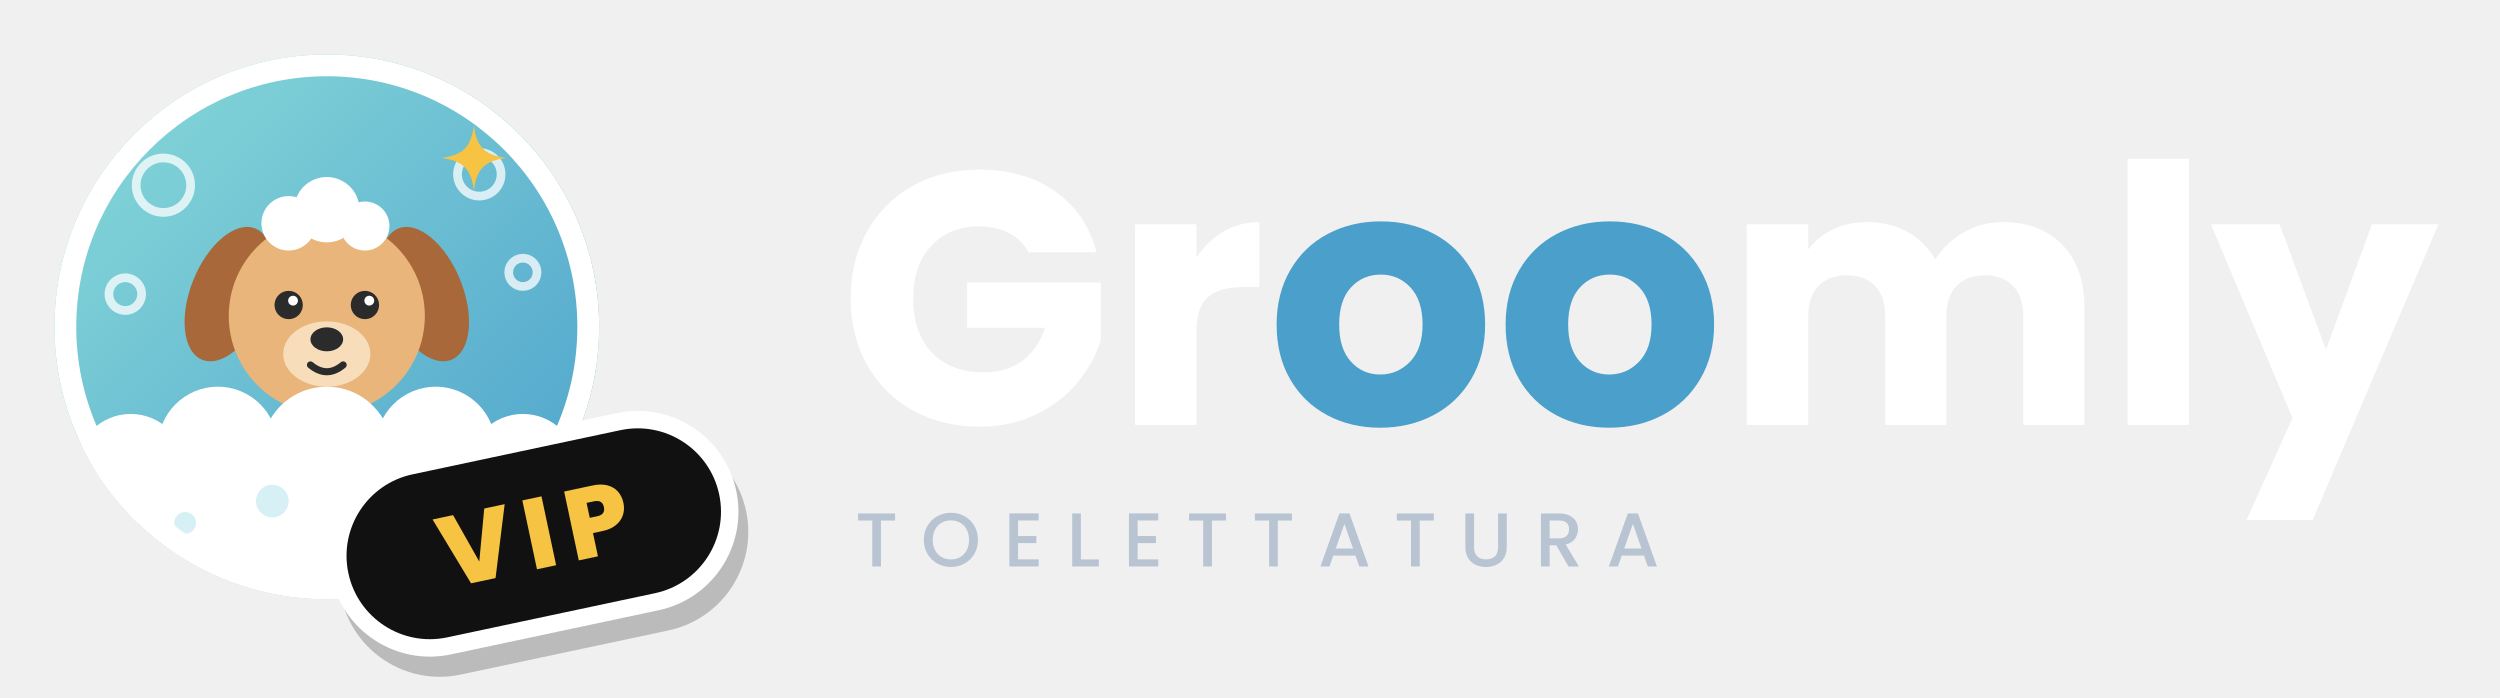
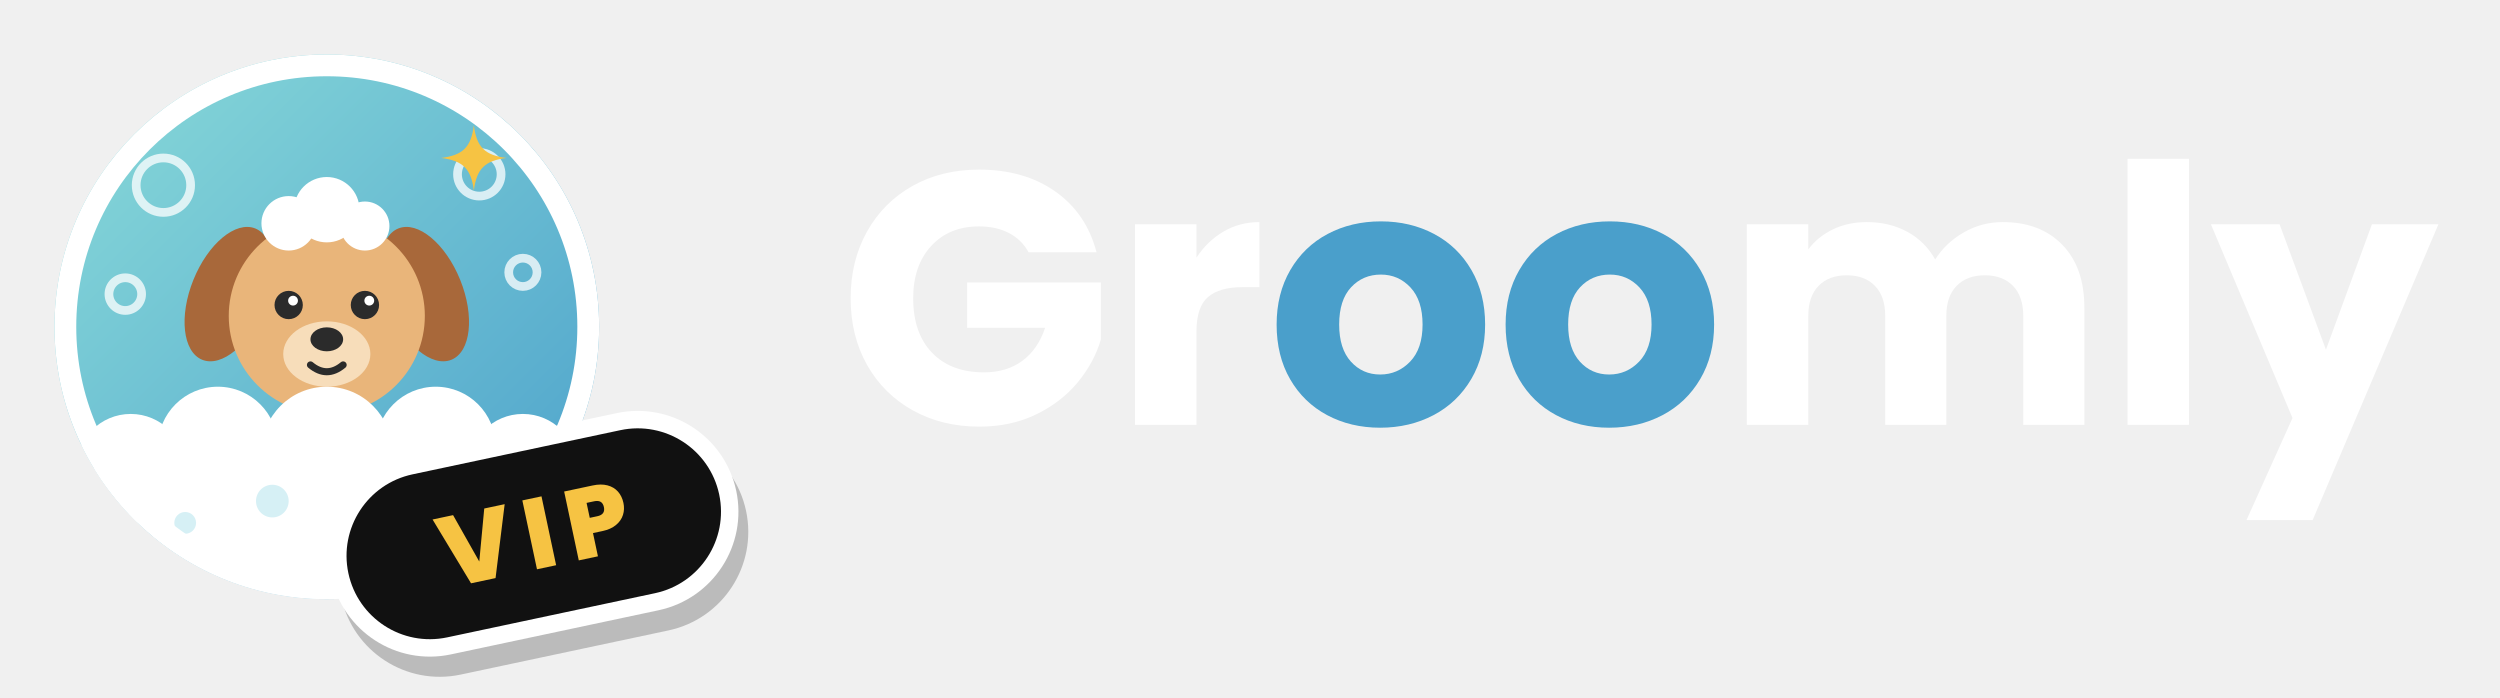
<svg xmlns="http://www.w3.org/2000/svg" viewBox="0 0 459 128" width="1377" height="384">
  <g transform="translate(10 10)">
    <defs>
      <clipPath id="groomly-vip-logo-scuro-clip">
        <circle cx="50" cy="50" r="50" />
      </clipPath>
      <linearGradient id="groomly-vip-logo-scuro-grad" x1="0" y1="0" x2="1" y2="1">
        <stop offset="0" stop-color="#8ADBD9" />
        <stop offset="1" stop-color="#4A9FCB" />
      </linearGradient>
    </defs>
    <g clip-path="url(#groomly-vip-logo-scuro-clip)">
      <rect width="100" height="100" fill="url(#groomly-vip-logo-scuro-grad)" />
      <g fill="none" stroke="#fff" stroke-opacity=".75" stroke-width="1.6">
        <circle cx="20" cy="24" r="5" />
        <circle cx="78" cy="22" r="4" />
        <circle cx="86" cy="40" r="2.6" />
        <circle cx="13" cy="44" r="3" />
      </g>
      <ellipse cx="32" cy="44" rx="7" ry="13" transform="rotate(22 32 44)" fill="#A8683A" />
      <ellipse cx="68" cy="44" rx="7" ry="13" transform="rotate(-22 68 44)" fill="#A8683A" />
      <circle cx="50" cy="48" r="18" fill="#E9B57A" />
      <circle cx="43" cy="46" r="2.6" fill="#2B2B2B" />
      <circle cx="57" cy="46" r="2.6" fill="#2B2B2B" />
      <circle cx="43.8" cy="45.2" r=".9" fill="#fff" />
      <circle cx="57.8" cy="45.2" r=".9" fill="#fff" />
      <ellipse cx="50" cy="55" rx="8" ry="6" fill="#F7DDBA" />
      <ellipse cx="50" cy="52.3" rx="3" ry="2.2" fill="#2B2B2B" />
      <path d="M47 57 Q50 59.5 53 57" fill="none" stroke="#2B2B2B" stroke-width="1.3" stroke-linecap="round" />
      <g fill="#fff">
        <circle cx="43" cy="31" r="5" />
        <circle cx="50" cy="28.5" r="6" />
        <circle cx="57" cy="31.5" r="4.5" />
      </g>
      <path class="vip-scintilla" transform="translate(77 19) scale(0.5)" d="M0 -12 C 1 -4, 4 -1, 12 0 C 4 1, 1 4, 0 12 C -1 4, -4 1, -12 0 C -4 -1, -1 -4, 0 -12 Z" fill="#F6C343" />
      <g fill="#fff">
        <rect x="0" y="76" width="100" height="30" />
        <circle cx="14" cy="76" r="10" />
        <circle cx="30" cy="72" r="11" />
        <circle cx="50" cy="73" r="12" />
        <circle cx="70" cy="72" r="11" />
        <circle cx="86" cy="76" r="10" />
      </g>
      <g fill="#D6F0F5">
        <circle cx="40" cy="82" r="3" />
        <circle cx="62" cy="85" r="2.4" />
        <circle cx="24" cy="86" r="2" />
      </g>
    </g>
    <circle cx="50" cy="50" r="48" fill="none" stroke="#fff" stroke-width="4" />
  </g>
  <g class="vip-bollino" transform="translate(98.00 98.00) rotate(-12) scale(1.000)">
    <rect x="-37.0" y="-14.5" width="76.0" height="37.0" rx="18.5" fill="#000" fill-opacity=".22" />
    <rect x="-38.0" y="-18.5" width="76.0" height="37.0" rx="18.5" fill="#fff" />
    <rect x="-34.8" y="-15.3" width="69.6" height="30.6" rx="15.3" fill="#111111" />
    <path d="M-4.098 -6.427 -8.554 6.5H-13.156L-17.63 -6.427H-13.779L-10.846 2.906L-7.93 -6.427Z M2.815 -6.427V6.5H-0.779V-6.427Z M12.441 2.136H10.662V6.5H7.068V-6.427H12.441Q13.999 -6.427 15.09 -5.877Q16.181 -5.327 16.731 -4.355Q17.281 -3.383 17.281 -2.118Q17.281 -0.944 16.74 0.018Q16.2 0.981 15.109 1.559Q14.018 2.136 12.441 2.136ZM13.614 -2.118Q13.614 -3.53 12.092 -3.53H10.662V-0.724H12.092Q13.614 -0.724 13.614 -2.118Z" fill="#F6C343" />
  </g>
  <g transform="translate(22 0)">
    <path d="M166.848 46.32Q165.594 44.01 163.251 42.789Q160.908 41.568 157.74 41.568Q152.262 41.568 148.962 45.165Q145.662 48.762 145.662 54.768Q145.662 61.17 149.127 64.767Q152.592 68.364 158.664 68.364Q162.822 68.364 165.693 66.252Q168.564 64.14 169.884 60.18H155.562V51.864H180.114V62.358Q178.86 66.582 175.857 70.212Q172.854 73.842 168.234 76.086Q163.614 78.33 157.806 78.33Q150.942 78.33 145.563 75.327Q140.184 72.324 137.181 66.978Q134.178 61.632 134.178 54.768Q134.178 47.904 137.181 42.525Q140.184 37.146 145.53 34.143Q150.876 31.14 157.74 31.14Q166.056 31.14 171.765 35.166Q177.474 39.192 179.322 46.32Z" fill="#FFFFFF" />
    <path d="M209.22 40.776V52.722H206.118Q201.894 52.722 199.782 54.537Q197.67 56.352 197.67 60.906V78.0H186.384V41.172H197.67V47.31Q199.65 44.274 202.62 42.525Q205.59 40.776 209.22 40.776Z" fill="#FFFFFF" />
    <path d="M212.388 59.586Q212.388 53.91 214.896 49.587Q217.404 45.264 221.76 42.954Q226.116 40.644 231.528 40.644Q236.94 40.644 241.296 42.954Q245.652 45.264 248.16 49.587Q250.668 53.91 250.668 59.586Q250.668 65.262 248.127 69.585Q245.586 73.908 241.197 76.218Q236.808 78.528 231.396 78.528Q225.984 78.528 221.661 76.218Q217.338 73.908 214.863 69.618Q212.388 65.328 212.388 59.586ZM239.184 59.586Q239.184 55.164 236.973 52.788Q234.762 50.412 231.528 50.412Q228.228 50.412 226.05 52.755Q223.872 55.098 223.872 59.586Q223.872 64.008 226.017 66.384Q228.162 68.76 231.396 68.76Q234.63 68.76 236.907 66.384Q239.184 64.008 239.184 59.586Z" fill="#4A9FCB" />
    <path d="M254.43 59.586Q254.43 53.91 256.938 49.587Q259.446 45.264 263.802 42.954Q268.158 40.644 273.57 40.644Q278.982 40.644 283.338 42.954Q287.694 45.264 290.202 49.587Q292.71 53.91 292.71 59.586Q292.71 65.262 290.169 69.585Q287.628 73.908 283.239 76.218Q278.85 78.528 273.438 78.528Q268.026 78.528 263.703 76.218Q259.38 73.908 256.905 69.618Q254.43 65.328 254.43 59.586ZM281.226 59.586Q281.226 55.164 279.015 52.788Q276.804 50.412 273.57 50.412Q270.27 50.412 268.092 52.755Q265.914 55.098 265.914 59.586Q265.914 64.008 268.059 66.384Q270.204 68.76 273.438 68.76Q276.672 68.76 278.949 66.384Q281.226 64.008 281.226 59.586Z" fill="#4A9FCB" />
    <path d="M360.69 56.484V78.0H349.47V58.002Q349.47 54.438 347.589 52.491Q345.708 50.544 342.408 50.544Q339.108 50.544 337.227 52.491Q335.346 54.438 335.346 58.002V78.0H324.126V58.002Q324.126 54.438 322.245 52.491Q320.364 50.544 317.064 50.544Q313.764 50.544 311.883 52.491Q310.002 54.438 310.002 58.002V78.0H298.716V41.172H310.002V45.792Q311.718 43.482 314.49 42.129Q317.262 40.776 320.76 40.776Q324.918 40.776 328.185 42.558Q331.452 44.34 333.3 47.64Q335.214 44.604 338.514 42.69Q341.814 40.776 345.708 40.776Q352.572 40.776 356.631 44.934Q360.69 49.092 360.69 56.484Z" fill="#FFFFFF" />
    <path d="M379.896 29.16V78.0H368.61V29.16Z" fill="#FFFFFF" />
    <path d="M425.7 41.172 402.6 95.49H390.456L398.904 76.746L383.922 41.172H396.528L405.042 64.206L413.49 41.172Z" fill="#FFFFFF" />
-     <g fill="#B8C4D2">
-       <path d="M142.336 94.27V95.572H139.746V104.0H138.15V95.572H135.546V94.27Z" />
-       <path d="M147.614 99.114Q147.614 97.686 148.279 96.552Q148.944 95.418 150.085 94.781Q151.226 94.144 152.584 94.144Q153.956 94.144 155.097 94.781Q156.238 95.418 156.896 96.552Q157.554 97.686 157.554 99.114Q157.554 100.542 156.896 101.683Q156.238 102.824 155.097 103.461Q153.956 104.098 152.584 104.098Q151.226 104.098 150.085 103.461Q148.944 102.824 148.279 101.683Q147.614 100.542 147.614 99.114ZM155.916 99.114Q155.916 98.036 155.489 97.224Q155.062 96.412 154.306 95.978Q153.55 95.544 152.584 95.544Q151.618 95.544 150.862 95.978Q150.106 96.412 149.679 97.224Q149.252 98.036 149.252 99.114Q149.252 100.192 149.679 101.011Q150.106 101.83 150.862 102.271Q151.618 102.712 152.584 102.712Q153.55 102.712 154.306 102.271Q155.062 101.83 155.489 101.011Q155.916 100.192 155.916 99.114Z" />
-       <path d="M164.918 95.558V98.414H168.278V99.716H164.918V102.698H168.698V104.0H163.322V94.256H168.698V95.558Z" />
-       <path d="M176.454 102.712H179.744V104.0H174.858V94.27H176.454Z" />
-       <path d="M186.87 95.558V98.414H190.23V99.716H186.87V102.698H190.65V104.0H185.274V94.256H190.65V95.558Z" />
-       <path d="M203.096 94.27V95.572H200.506V104.0H198.91V95.572H196.306V94.27Z" />
-       <path d="M215.192 94.27V95.572H212.602V104.0H211.006V95.572H208.402V94.27Z" />
-       <path d="M226.868 102.012H222.794L222.094 104.0H220.428L223.914 94.256H225.762L229.248 104.0H227.568ZM226.42 100.71 224.838 96.188 223.242 100.71Z" />
-       <path d="M241.246 94.27V95.572H238.656V104.0H237.06V95.572H234.456V94.27Z" />
-       <path d="M248.638 94.27V100.472Q248.638 101.578 249.219 102.138Q249.8 102.698 250.836 102.698Q251.886 102.698 252.467 102.138Q253.048 101.578 253.048 100.472V94.27H254.644V100.444Q254.644 101.634 254.126 102.46Q253.608 103.286 252.74 103.692Q251.872 104.098 250.822 104.098Q249.772 104.098 248.911 103.692Q248.05 103.286 247.546 102.46Q247.042 101.634 247.042 100.444V94.27Z" />
-       <path d="M265.97 104.0 263.73 100.108H262.512V104.0H260.916V94.27H264.276Q265.396 94.27 266.173 94.662Q266.95 95.054 267.335 95.712Q267.72 96.37 267.72 97.182Q267.72 98.134 267.167 98.911Q266.614 99.688 265.466 99.968L267.874 104.0ZM262.512 98.834H264.276Q265.172 98.834 265.627 98.386Q266.082 97.938 266.082 97.182Q266.082 96.426 265.634 95.999Q265.186 95.572 264.276 95.572H262.512Z" />
-       <path d="M279.83 102.012H275.756L275.056 104.0H273.39L276.876 94.256H278.724L282.21 104.0H280.53ZM279.382 100.71 277.8 96.188 276.204 100.71Z" />
-     </g>
  </g>
</svg>
